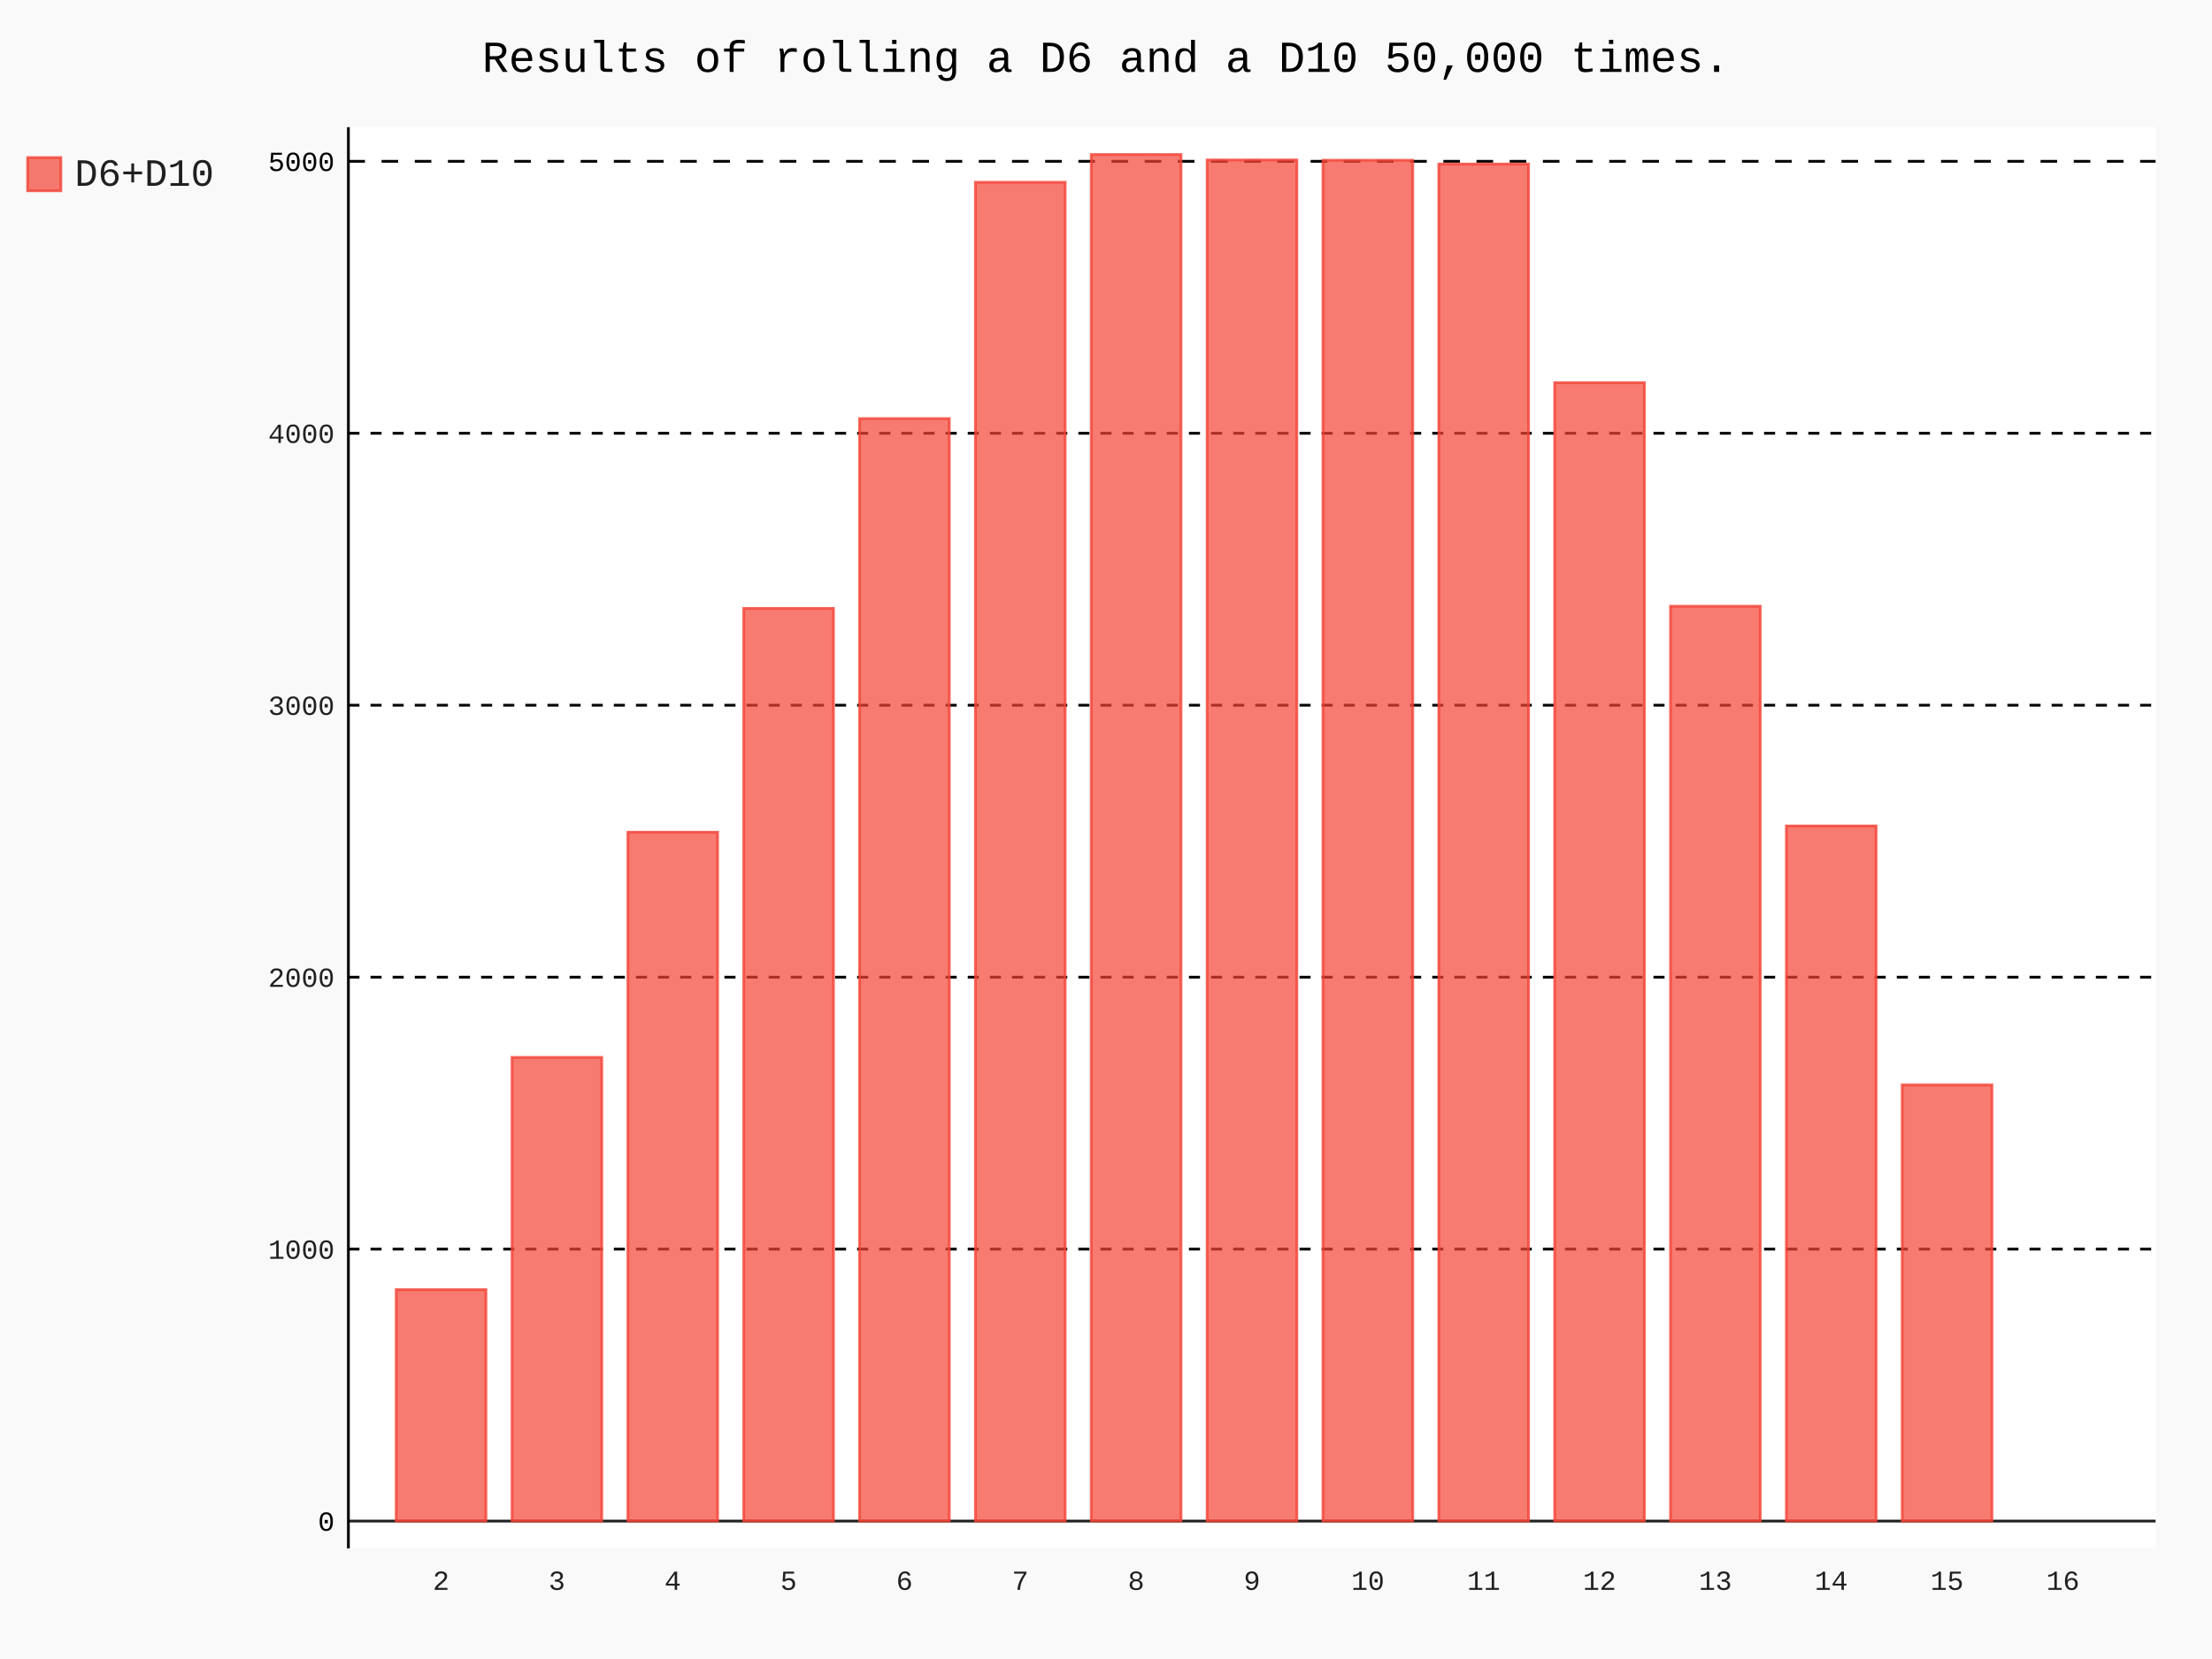
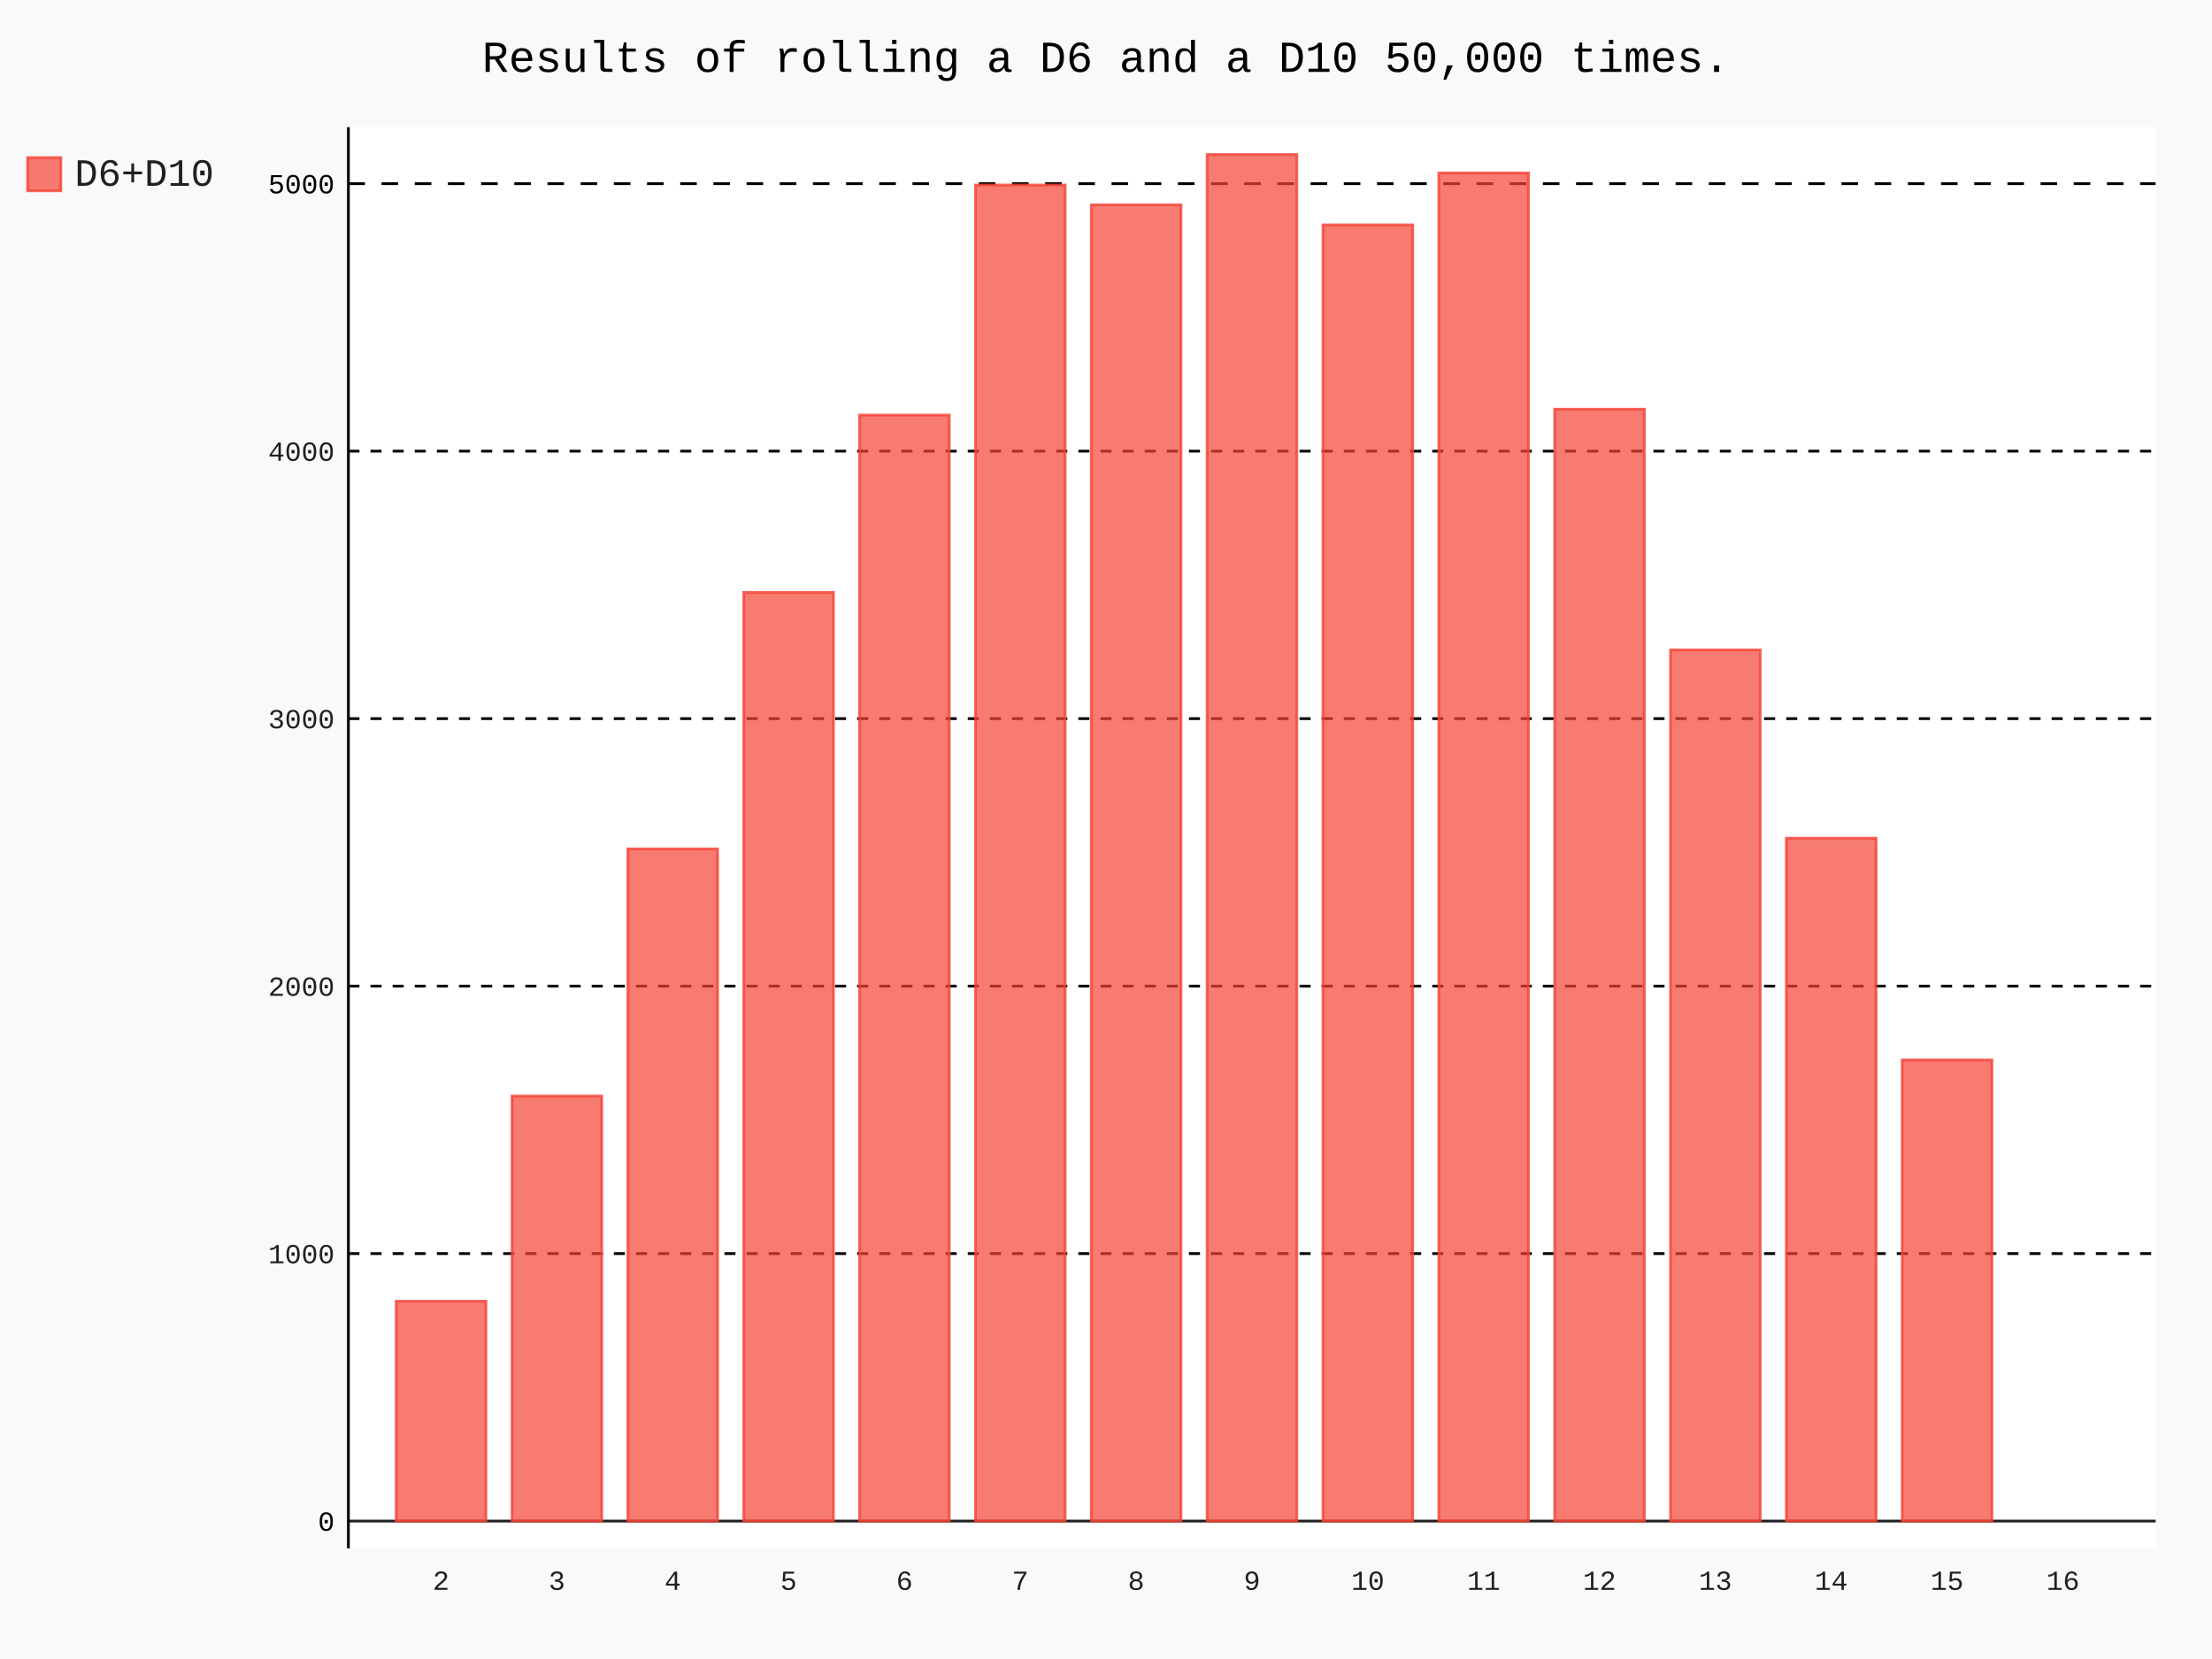
- <svg xmlns="http://www.w3.org/2000/svg" id="chart-41c08cd6-8515-458a-b9cb-67e0912bf0eb" class="pygal-chart" viewBox="0 0 800 600">
+ <svg xmlns="http://www.w3.org/2000/svg" id="chart-dd6d0f84-41dd-4c77-88a5-b3c2611c72b8" class="pygal-chart" viewBox="0 0 800 600">
  <defs>
-     <style type="text/css">#chart-41c08cd6-8515-458a-b9cb-67e0912bf0eb{-webkit-user-select:none;-webkit-font-smoothing:antialiased;font-family:Consolas,"Liberation Mono",Menlo,Courier,monospace}#chart-41c08cd6-8515-458a-b9cb-67e0912bf0eb .title{font-family:Consolas,"Liberation Mono",Menlo,Courier,monospace;font-size:16px}#chart-41c08cd6-8515-458a-b9cb-67e0912bf0eb .legends .legend text{font-family:Consolas,"Liberation Mono",Menlo,Courier,monospace;font-size:14px}#chart-41c08cd6-8515-458a-b9cb-67e0912bf0eb .axis text{font-family:Consolas,"Liberation Mono",Menlo,Courier,monospace;font-size:10px}#chart-41c08cd6-8515-458a-b9cb-67e0912bf0eb .axis text.major{font-family:Consolas,"Liberation Mono",Menlo,Courier,monospace;font-size:10px}#chart-41c08cd6-8515-458a-b9cb-67e0912bf0eb .text-overlay text.value{font-family:Consolas,"Liberation Mono",Menlo,Courier,monospace;font-size:16px}#chart-41c08cd6-8515-458a-b9cb-67e0912bf0eb .text-overlay text.label{font-family:Consolas,"Liberation Mono",Menlo,Courier,monospace;font-size:10px}#chart-41c08cd6-8515-458a-b9cb-67e0912bf0eb .tooltip{font-family:Consolas,"Liberation Mono",Menlo,Courier,monospace;font-size:14px}#chart-41c08cd6-8515-458a-b9cb-67e0912bf0eb text.no_data{font-family:Consolas,"Liberation Mono",Menlo,Courier,monospace;font-size:64px}
- #chart-41c08cd6-8515-458a-b9cb-67e0912bf0eb{background-color:rgba(249,249,249,1)}#chart-41c08cd6-8515-458a-b9cb-67e0912bf0eb path,#chart-41c08cd6-8515-458a-b9cb-67e0912bf0eb line,#chart-41c08cd6-8515-458a-b9cb-67e0912bf0eb rect,#chart-41c08cd6-8515-458a-b9cb-67e0912bf0eb circle{-webkit-transition:150ms;-moz-transition:150ms;transition:150ms}#chart-41c08cd6-8515-458a-b9cb-67e0912bf0eb .graph &gt; .background{fill:rgba(249,249,249,1)}#chart-41c08cd6-8515-458a-b9cb-67e0912bf0eb .plot &gt; .background{fill:rgba(255,255,255,1)}#chart-41c08cd6-8515-458a-b9cb-67e0912bf0eb .graph{fill:rgba(0,0,0,.87)}#chart-41c08cd6-8515-458a-b9cb-67e0912bf0eb text.no_data{fill:rgba(0,0,0,1)}#chart-41c08cd6-8515-458a-b9cb-67e0912bf0eb .title{fill:rgba(0,0,0,1)}#chart-41c08cd6-8515-458a-b9cb-67e0912bf0eb .legends .legend text{fill:rgba(0,0,0,.87)}#chart-41c08cd6-8515-458a-b9cb-67e0912bf0eb .legends .legend:hover text{fill:rgba(0,0,0,1)}#chart-41c08cd6-8515-458a-b9cb-67e0912bf0eb .axis .line{stroke:rgba(0,0,0,1)}#chart-41c08cd6-8515-458a-b9cb-67e0912bf0eb .axis .guide.line{stroke:rgba(0,0,0,.54)}#chart-41c08cd6-8515-458a-b9cb-67e0912bf0eb .axis .major.line{stroke:rgba(0,0,0,.87)}#chart-41c08cd6-8515-458a-b9cb-67e0912bf0eb .axis text.major{fill:rgba(0,0,0,1)}#chart-41c08cd6-8515-458a-b9cb-67e0912bf0eb .axis.y .guides:hover .guide.line,#chart-41c08cd6-8515-458a-b9cb-67e0912bf0eb .line-graph .axis.x .guides:hover .guide.line,#chart-41c08cd6-8515-458a-b9cb-67e0912bf0eb .stackedline-graph .axis.x .guides:hover .guide.line,#chart-41c08cd6-8515-458a-b9cb-67e0912bf0eb .xy-graph .axis.x .guides:hover .guide.line{stroke:rgba(0,0,0,1)}#chart-41c08cd6-8515-458a-b9cb-67e0912bf0eb .axis .guides:hover text{fill:rgba(0,0,0,1)}#chart-41c08cd6-8515-458a-b9cb-67e0912bf0eb .reactive{fill-opacity:.7;stroke-opacity:.8;stroke-width:1}#chart-41c08cd6-8515-458a-b9cb-67e0912bf0eb .ci{stroke:rgba(0,0,0,.87)}#chart-41c08cd6-8515-458a-b9cb-67e0912bf0eb .reactive.active,#chart-41c08cd6-8515-458a-b9cb-67e0912bf0eb .active .reactive{fill-opacity:.8;stroke-opacity:.9;stroke-width:4}#chart-41c08cd6-8515-458a-b9cb-67e0912bf0eb .ci .reactive.active{stroke-width:1.5}#chart-41c08cd6-8515-458a-b9cb-67e0912bf0eb .series text{fill:rgba(0,0,0,1)}#chart-41c08cd6-8515-458a-b9cb-67e0912bf0eb .tooltip rect{fill:rgba(255,255,255,1);stroke:rgba(0,0,0,1);-webkit-transition:opacity 150ms;-moz-transition:opacity 150ms;transition:opacity 150ms}#chart-41c08cd6-8515-458a-b9cb-67e0912bf0eb .tooltip .label{fill:rgba(0,0,0,.87)}#chart-41c08cd6-8515-458a-b9cb-67e0912bf0eb .tooltip .label{fill:rgba(0,0,0,.87)}#chart-41c08cd6-8515-458a-b9cb-67e0912bf0eb .tooltip .legend{font-size:.8em;fill:rgba(0,0,0,.54)}#chart-41c08cd6-8515-458a-b9cb-67e0912bf0eb .tooltip .x_label{font-size:.6em;fill:rgba(0,0,0,1)}#chart-41c08cd6-8515-458a-b9cb-67e0912bf0eb .tooltip .xlink{font-size:.5em;text-decoration:underline}#chart-41c08cd6-8515-458a-b9cb-67e0912bf0eb .tooltip .value{font-size:1.5em}#chart-41c08cd6-8515-458a-b9cb-67e0912bf0eb .bound{font-size:.5em}#chart-41c08cd6-8515-458a-b9cb-67e0912bf0eb .max-value{font-size:.75em;fill:rgba(0,0,0,.54)}#chart-41c08cd6-8515-458a-b9cb-67e0912bf0eb .map-element{fill:rgba(255,255,255,1);stroke:rgba(0,0,0,.54) !important}#chart-41c08cd6-8515-458a-b9cb-67e0912bf0eb .map-element .reactive{fill-opacity:inherit;stroke-opacity:inherit}#chart-41c08cd6-8515-458a-b9cb-67e0912bf0eb .color-0,#chart-41c08cd6-8515-458a-b9cb-67e0912bf0eb .color-0 a:visited{stroke:#F44336;fill:#F44336}#chart-41c08cd6-8515-458a-b9cb-67e0912bf0eb .text-overlay .color-0 text{fill:black}
- #chart-41c08cd6-8515-458a-b9cb-67e0912bf0eb text.no_data{text-anchor:middle}#chart-41c08cd6-8515-458a-b9cb-67e0912bf0eb .guide.line{fill:none}#chart-41c08cd6-8515-458a-b9cb-67e0912bf0eb .centered{text-anchor:middle}#chart-41c08cd6-8515-458a-b9cb-67e0912bf0eb .title{text-anchor:middle}#chart-41c08cd6-8515-458a-b9cb-67e0912bf0eb .legends .legend text{fill-opacity:1}#chart-41c08cd6-8515-458a-b9cb-67e0912bf0eb .axis.x text{text-anchor:middle}#chart-41c08cd6-8515-458a-b9cb-67e0912bf0eb .axis.x:not(.web) text[transform]{text-anchor:start}#chart-41c08cd6-8515-458a-b9cb-67e0912bf0eb .axis.x:not(.web) text[transform].backwards{text-anchor:end}#chart-41c08cd6-8515-458a-b9cb-67e0912bf0eb .axis.y text{text-anchor:end}#chart-41c08cd6-8515-458a-b9cb-67e0912bf0eb .axis.y text[transform].backwards{text-anchor:start}#chart-41c08cd6-8515-458a-b9cb-67e0912bf0eb .axis.y2 text{text-anchor:start}#chart-41c08cd6-8515-458a-b9cb-67e0912bf0eb .axis.y2 text[transform].backwards{text-anchor:end}#chart-41c08cd6-8515-458a-b9cb-67e0912bf0eb .axis .guide.line{stroke-dasharray:4,4;stroke:black}#chart-41c08cd6-8515-458a-b9cb-67e0912bf0eb .axis .major.guide.line{stroke-dasharray:6,6;stroke:black}#chart-41c08cd6-8515-458a-b9cb-67e0912bf0eb .horizontal .axis.y .guide.line,#chart-41c08cd6-8515-458a-b9cb-67e0912bf0eb .horizontal .axis.y2 .guide.line,#chart-41c08cd6-8515-458a-b9cb-67e0912bf0eb .vertical .axis.x .guide.line{opacity:0}#chart-41c08cd6-8515-458a-b9cb-67e0912bf0eb .horizontal .axis.always_show .guide.line,#chart-41c08cd6-8515-458a-b9cb-67e0912bf0eb .vertical .axis.always_show .guide.line{opacity:1 !important}#chart-41c08cd6-8515-458a-b9cb-67e0912bf0eb .axis.y .guides:hover .guide.line,#chart-41c08cd6-8515-458a-b9cb-67e0912bf0eb .axis.y2 .guides:hover .guide.line,#chart-41c08cd6-8515-458a-b9cb-67e0912bf0eb .axis.x .guides:hover .guide.line{opacity:1}#chart-41c08cd6-8515-458a-b9cb-67e0912bf0eb .axis .guides:hover text{opacity:1}#chart-41c08cd6-8515-458a-b9cb-67e0912bf0eb .nofill{fill:none}#chart-41c08cd6-8515-458a-b9cb-67e0912bf0eb .subtle-fill{fill-opacity:.2}#chart-41c08cd6-8515-458a-b9cb-67e0912bf0eb .dot{stroke-width:1px;fill-opacity:1;stroke-opacity:1}#chart-41c08cd6-8515-458a-b9cb-67e0912bf0eb .dot.active{stroke-width:5px}#chart-41c08cd6-8515-458a-b9cb-67e0912bf0eb .dot.negative{fill:transparent}#chart-41c08cd6-8515-458a-b9cb-67e0912bf0eb text,#chart-41c08cd6-8515-458a-b9cb-67e0912bf0eb tspan{stroke:none !important}#chart-41c08cd6-8515-458a-b9cb-67e0912bf0eb .series text.active{opacity:1}#chart-41c08cd6-8515-458a-b9cb-67e0912bf0eb .tooltip rect{fill-opacity:.95;stroke-width:.5}#chart-41c08cd6-8515-458a-b9cb-67e0912bf0eb .tooltip text{fill-opacity:1}#chart-41c08cd6-8515-458a-b9cb-67e0912bf0eb .showable{visibility:hidden}#chart-41c08cd6-8515-458a-b9cb-67e0912bf0eb .showable.shown{visibility:visible}#chart-41c08cd6-8515-458a-b9cb-67e0912bf0eb .gauge-background{fill:rgba(229,229,229,1);stroke:none}#chart-41c08cd6-8515-458a-b9cb-67e0912bf0eb .bg-lines{stroke:rgba(249,249,249,1);stroke-width:2px}</style>
+     <style type="text/css">#chart-dd6d0f84-41dd-4c77-88a5-b3c2611c72b8{-webkit-user-select:none;-webkit-font-smoothing:antialiased;font-family:Consolas,"Liberation Mono",Menlo,Courier,monospace}#chart-dd6d0f84-41dd-4c77-88a5-b3c2611c72b8 .title{font-family:Consolas,"Liberation Mono",Menlo,Courier,monospace;font-size:16px}#chart-dd6d0f84-41dd-4c77-88a5-b3c2611c72b8 .legends .legend text{font-family:Consolas,"Liberation Mono",Menlo,Courier,monospace;font-size:14px}#chart-dd6d0f84-41dd-4c77-88a5-b3c2611c72b8 .axis text{font-family:Consolas,"Liberation Mono",Menlo,Courier,monospace;font-size:10px}#chart-dd6d0f84-41dd-4c77-88a5-b3c2611c72b8 .axis text.major{font-family:Consolas,"Liberation Mono",Menlo,Courier,monospace;font-size:10px}#chart-dd6d0f84-41dd-4c77-88a5-b3c2611c72b8 .text-overlay text.value{font-family:Consolas,"Liberation Mono",Menlo,Courier,monospace;font-size:16px}#chart-dd6d0f84-41dd-4c77-88a5-b3c2611c72b8 .text-overlay text.label{font-family:Consolas,"Liberation Mono",Menlo,Courier,monospace;font-size:10px}#chart-dd6d0f84-41dd-4c77-88a5-b3c2611c72b8 .tooltip{font-family:Consolas,"Liberation Mono",Menlo,Courier,monospace;font-size:14px}#chart-dd6d0f84-41dd-4c77-88a5-b3c2611c72b8 text.no_data{font-family:Consolas,"Liberation Mono",Menlo,Courier,monospace;font-size:64px}
+ #chart-dd6d0f84-41dd-4c77-88a5-b3c2611c72b8{background-color:rgba(249,249,249,1)}#chart-dd6d0f84-41dd-4c77-88a5-b3c2611c72b8 path,#chart-dd6d0f84-41dd-4c77-88a5-b3c2611c72b8 line,#chart-dd6d0f84-41dd-4c77-88a5-b3c2611c72b8 rect,#chart-dd6d0f84-41dd-4c77-88a5-b3c2611c72b8 circle{-webkit-transition:150ms;-moz-transition:150ms;transition:150ms}#chart-dd6d0f84-41dd-4c77-88a5-b3c2611c72b8 .graph &gt; .background{fill:rgba(249,249,249,1)}#chart-dd6d0f84-41dd-4c77-88a5-b3c2611c72b8 .plot &gt; .background{fill:rgba(255,255,255,1)}#chart-dd6d0f84-41dd-4c77-88a5-b3c2611c72b8 .graph{fill:rgba(0,0,0,.87)}#chart-dd6d0f84-41dd-4c77-88a5-b3c2611c72b8 text.no_data{fill:rgba(0,0,0,1)}#chart-dd6d0f84-41dd-4c77-88a5-b3c2611c72b8 .title{fill:rgba(0,0,0,1)}#chart-dd6d0f84-41dd-4c77-88a5-b3c2611c72b8 .legends .legend text{fill:rgba(0,0,0,.87)}#chart-dd6d0f84-41dd-4c77-88a5-b3c2611c72b8 .legends .legend:hover text{fill:rgba(0,0,0,1)}#chart-dd6d0f84-41dd-4c77-88a5-b3c2611c72b8 .axis .line{stroke:rgba(0,0,0,1)}#chart-dd6d0f84-41dd-4c77-88a5-b3c2611c72b8 .axis .guide.line{stroke:rgba(0,0,0,.54)}#chart-dd6d0f84-41dd-4c77-88a5-b3c2611c72b8 .axis .major.line{stroke:rgba(0,0,0,.87)}#chart-dd6d0f84-41dd-4c77-88a5-b3c2611c72b8 .axis text.major{fill:rgba(0,0,0,1)}#chart-dd6d0f84-41dd-4c77-88a5-b3c2611c72b8 .axis.y .guides:hover .guide.line,#chart-dd6d0f84-41dd-4c77-88a5-b3c2611c72b8 .line-graph .axis.x .guides:hover .guide.line,#chart-dd6d0f84-41dd-4c77-88a5-b3c2611c72b8 .stackedline-graph .axis.x .guides:hover .guide.line,#chart-dd6d0f84-41dd-4c77-88a5-b3c2611c72b8 .xy-graph .axis.x .guides:hover .guide.line{stroke:rgba(0,0,0,1)}#chart-dd6d0f84-41dd-4c77-88a5-b3c2611c72b8 .axis .guides:hover text{fill:rgba(0,0,0,1)}#chart-dd6d0f84-41dd-4c77-88a5-b3c2611c72b8 .reactive{fill-opacity:.7;stroke-opacity:.8;stroke-width:1}#chart-dd6d0f84-41dd-4c77-88a5-b3c2611c72b8 .ci{stroke:rgba(0,0,0,.87)}#chart-dd6d0f84-41dd-4c77-88a5-b3c2611c72b8 .reactive.active,#chart-dd6d0f84-41dd-4c77-88a5-b3c2611c72b8 .active .reactive{fill-opacity:.8;stroke-opacity:.9;stroke-width:4}#chart-dd6d0f84-41dd-4c77-88a5-b3c2611c72b8 .ci .reactive.active{stroke-width:1.5}#chart-dd6d0f84-41dd-4c77-88a5-b3c2611c72b8 .series text{fill:rgba(0,0,0,1)}#chart-dd6d0f84-41dd-4c77-88a5-b3c2611c72b8 .tooltip rect{fill:rgba(255,255,255,1);stroke:rgba(0,0,0,1);-webkit-transition:opacity 150ms;-moz-transition:opacity 150ms;transition:opacity 150ms}#chart-dd6d0f84-41dd-4c77-88a5-b3c2611c72b8 .tooltip .label{fill:rgba(0,0,0,.87)}#chart-dd6d0f84-41dd-4c77-88a5-b3c2611c72b8 .tooltip .label{fill:rgba(0,0,0,.87)}#chart-dd6d0f84-41dd-4c77-88a5-b3c2611c72b8 .tooltip .legend{font-size:.8em;fill:rgba(0,0,0,.54)}#chart-dd6d0f84-41dd-4c77-88a5-b3c2611c72b8 .tooltip .x_label{font-size:.6em;fill:rgba(0,0,0,1)}#chart-dd6d0f84-41dd-4c77-88a5-b3c2611c72b8 .tooltip .xlink{font-size:.5em;text-decoration:underline}#chart-dd6d0f84-41dd-4c77-88a5-b3c2611c72b8 .tooltip .value{font-size:1.5em}#chart-dd6d0f84-41dd-4c77-88a5-b3c2611c72b8 .bound{font-size:.5em}#chart-dd6d0f84-41dd-4c77-88a5-b3c2611c72b8 .max-value{font-size:.75em;fill:rgba(0,0,0,.54)}#chart-dd6d0f84-41dd-4c77-88a5-b3c2611c72b8 .map-element{fill:rgba(255,255,255,1);stroke:rgba(0,0,0,.54) !important}#chart-dd6d0f84-41dd-4c77-88a5-b3c2611c72b8 .map-element .reactive{fill-opacity:inherit;stroke-opacity:inherit}#chart-dd6d0f84-41dd-4c77-88a5-b3c2611c72b8 .color-0,#chart-dd6d0f84-41dd-4c77-88a5-b3c2611c72b8 .color-0 a:visited{stroke:#F44336;fill:#F44336}#chart-dd6d0f84-41dd-4c77-88a5-b3c2611c72b8 .text-overlay .color-0 text{fill:black}
+ #chart-dd6d0f84-41dd-4c77-88a5-b3c2611c72b8 text.no_data{text-anchor:middle}#chart-dd6d0f84-41dd-4c77-88a5-b3c2611c72b8 .guide.line{fill:none}#chart-dd6d0f84-41dd-4c77-88a5-b3c2611c72b8 .centered{text-anchor:middle}#chart-dd6d0f84-41dd-4c77-88a5-b3c2611c72b8 .title{text-anchor:middle}#chart-dd6d0f84-41dd-4c77-88a5-b3c2611c72b8 .legends .legend text{fill-opacity:1}#chart-dd6d0f84-41dd-4c77-88a5-b3c2611c72b8 .axis.x text{text-anchor:middle}#chart-dd6d0f84-41dd-4c77-88a5-b3c2611c72b8 .axis.x:not(.web) text[transform]{text-anchor:start}#chart-dd6d0f84-41dd-4c77-88a5-b3c2611c72b8 .axis.x:not(.web) text[transform].backwards{text-anchor:end}#chart-dd6d0f84-41dd-4c77-88a5-b3c2611c72b8 .axis.y text{text-anchor:end}#chart-dd6d0f84-41dd-4c77-88a5-b3c2611c72b8 .axis.y text[transform].backwards{text-anchor:start}#chart-dd6d0f84-41dd-4c77-88a5-b3c2611c72b8 .axis.y2 text{text-anchor:start}#chart-dd6d0f84-41dd-4c77-88a5-b3c2611c72b8 .axis.y2 text[transform].backwards{text-anchor:end}#chart-dd6d0f84-41dd-4c77-88a5-b3c2611c72b8 .axis .guide.line{stroke-dasharray:4,4;stroke:black}#chart-dd6d0f84-41dd-4c77-88a5-b3c2611c72b8 .axis .major.guide.line{stroke-dasharray:6,6;stroke:black}#chart-dd6d0f84-41dd-4c77-88a5-b3c2611c72b8 .horizontal .axis.y .guide.line,#chart-dd6d0f84-41dd-4c77-88a5-b3c2611c72b8 .horizontal .axis.y2 .guide.line,#chart-dd6d0f84-41dd-4c77-88a5-b3c2611c72b8 .vertical .axis.x .guide.line{opacity:0}#chart-dd6d0f84-41dd-4c77-88a5-b3c2611c72b8 .horizontal .axis.always_show .guide.line,#chart-dd6d0f84-41dd-4c77-88a5-b3c2611c72b8 .vertical .axis.always_show .guide.line{opacity:1 !important}#chart-dd6d0f84-41dd-4c77-88a5-b3c2611c72b8 .axis.y .guides:hover .guide.line,#chart-dd6d0f84-41dd-4c77-88a5-b3c2611c72b8 .axis.y2 .guides:hover .guide.line,#chart-dd6d0f84-41dd-4c77-88a5-b3c2611c72b8 .axis.x .guides:hover .guide.line{opacity:1}#chart-dd6d0f84-41dd-4c77-88a5-b3c2611c72b8 .axis .guides:hover text{opacity:1}#chart-dd6d0f84-41dd-4c77-88a5-b3c2611c72b8 .nofill{fill:none}#chart-dd6d0f84-41dd-4c77-88a5-b3c2611c72b8 .subtle-fill{fill-opacity:.2}#chart-dd6d0f84-41dd-4c77-88a5-b3c2611c72b8 .dot{stroke-width:1px;fill-opacity:1;stroke-opacity:1}#chart-dd6d0f84-41dd-4c77-88a5-b3c2611c72b8 .dot.active{stroke-width:5px}#chart-dd6d0f84-41dd-4c77-88a5-b3c2611c72b8 .dot.negative{fill:transparent}#chart-dd6d0f84-41dd-4c77-88a5-b3c2611c72b8 text,#chart-dd6d0f84-41dd-4c77-88a5-b3c2611c72b8 tspan{stroke:none !important}#chart-dd6d0f84-41dd-4c77-88a5-b3c2611c72b8 .series text.active{opacity:1}#chart-dd6d0f84-41dd-4c77-88a5-b3c2611c72b8 .tooltip rect{fill-opacity:.95;stroke-width:.5}#chart-dd6d0f84-41dd-4c77-88a5-b3c2611c72b8 .tooltip text{fill-opacity:1}#chart-dd6d0f84-41dd-4c77-88a5-b3c2611c72b8 .showable{visibility:hidden}#chart-dd6d0f84-41dd-4c77-88a5-b3c2611c72b8 .showable.shown{visibility:visible}#chart-dd6d0f84-41dd-4c77-88a5-b3c2611c72b8 .gauge-background{fill:rgba(229,229,229,1);stroke:none}#chart-dd6d0f84-41dd-4c77-88a5-b3c2611c72b8 .bg-lines{stroke:rgba(249,249,249,1);stroke-width:2px}</style>
  </defs>
  <g class="graph bar-graph vertical">
    <rect x="0" y="0" width="800" height="600" class="background" />
    <g transform="translate(126, 46)" class="plot">
      <rect x="0" y="0" width="653.6" height="514" class="background" />
      <g class="axis y always_show">
        <g class="guides">
          <path d="M0 504.115 h653.6" class="axis major line" />
          <text x="-5" y="507.615" class="major">0</text>
        </g>
        <g class="guides">
-           <path d="M0 405.761 h653.6" class="guide line" />
-           <text x="-5" y="409.261" class="">1000</text>
+           <path d="M0 407.378 h653.6" class="guide line" />
+           <text x="-5" y="410.878" class="">1000</text>
        </g>
        <g class="guides">
-           <path d="M0 307.407 h653.6" class="guide line" />
-           <text x="-5" y="310.907" class="">2000</text>
+           <path d="M0 310.641 h653.6" class="guide line" />
+           <text x="-5" y="314.141" class="">2000</text>
        </g>
        <g class="guides">
-           <path d="M0 209.052 h653.6" class="guide line" />
-           <text x="-5" y="212.552" class="">3000</text>
+           <path d="M0 213.904 h653.6" class="guide line" />
+           <text x="-5" y="217.404" class="">3000</text>
        </g>
        <g class="guides">
-           <path d="M0 110.698 h653.6" class="guide line" />
-           <text x="-5" y="114.198" class="">4000</text>
+           <path d="M0 117.166 h653.6" class="guide line" />
+           <text x="-5" y="120.666" class="">4000</text>
        </g>
        <g class="guides">
-           <path d="M0 12.343 h653.6" class="major guide line" />
-           <text x="-5" y="15.843" class="major">5000</text>
+           <path d="M0 20.429 h653.6" class="major guide line" />
+           <text x="-5" y="23.929" class="major">5000</text>
        </g>
      </g>
      <g class="axis x">
        <path d="M0 0 v514" class="line" />
        <g class="guides">
          <path d="M33.518 0 v514" class="guide line" />
          <text x="33.518" y="529.0" class="">2</text>
        </g>
        <g class="guides">
          <path d="M75.415 0 v514" class="guide line" />
          <text x="75.415" y="529.0" class="">3</text>
        </g>
        <g class="guides">
          <path d="M117.313 0 v514" class="guide line" />
          <text x="117.313" y="529.0" class="">4</text>
        </g>
        <g class="guides">
          <path d="M159.21 0 v514" class="guide line" />
          <text x="159.21" y="529.0" class="">5</text>
        </g>
        <g class="guides">
          <path d="M201.108 0 v514" class="guide line" />
          <text x="201.108" y="529.0" class="">6</text>
        </g>
        <g class="guides">
          <path d="M243.005 0 v514" class="guide line" />
          <text x="243.005" y="529.0" class="">7</text>
        </g>
        <g class="guides">
          <path d="M284.903 0 v514" class="guide line" />
          <text x="284.903" y="529.0" class="">8</text>
        </g>
        <g class="guides">
          <path d="M326.8 0 v514" class="guide line" />
          <text x="326.8" y="529.0" class="">9</text>
        </g>
        <g class="guides">
          <path d="M368.697 0 v514" class="guide line" />
          <text x="368.697" y="529.0" class="">10</text>
        </g>
        <g class="guides">
          <path d="M410.595 0 v514" class="guide line" />
          <text x="410.595" y="529.0" class="">11</text>
        </g>
        <g class="guides">
          <path d="M452.492 0 v514" class="guide line" />
          <text x="452.492" y="529.0" class="">12</text>
        </g>
        <g class="guides">
          <path d="M494.39 0 v514" class="guide line" />
          <text x="494.39" y="529.0" class="">13</text>
        </g>
        <g class="guides">
          <path d="M536.287 0 v514" class="guide line" />
          <text x="536.287" y="529.0" class="">14</text>
        </g>
        <g class="guides">
          <path d="M578.185 0 v514" class="guide line" />
          <text x="578.185" y="529.0" class="">15</text>
        </g>
        <g class="guides">
          <path d="M620.082 0 v514" class="guide line" />
          <text x="620.082" y="529.0" class="">16</text>
        </g>
      </g>
      <g class="series serie-0 color-0">
        <g class="bars">
          <g class="bar">
-             <rect x="17.295" y="420.416" rx="0" ry="0" width="32.445" height="83.7" class="rect reactive tooltip-trigger" />
+             <rect x="17.295" y="424.597" rx="0" ry="0" width="32.445" height="79.518" class="rect reactive tooltip-trigger" />
          </g>
          <g class="bar">
-             <rect x="59.193" y="336.421" rx="0" ry="0" width="32.445" height="167.694" class="rect reactive tooltip-trigger" />
+             <rect x="59.193" y="350.4" rx="0" ry="0" width="32.445" height="153.716" class="rect reactive tooltip-trigger" />
          </g>
          <g class="bar">
-             <rect x="101.09" y="254.984" rx="0" ry="0" width="32.445" height="249.132" class="rect reactive tooltip-trigger" />
+             <rect x="101.09" y="261.015" rx="0" ry="0" width="32.445" height="243.101" class="rect reactive tooltip-trigger" />
          </g>
          <g class="bar">
-             <rect x="142.988" y="174.038" rx="0" ry="0" width="32.445" height="330.077" class="rect reactive tooltip-trigger" />
+             <rect x="142.988" y="168.244" rx="0" ry="0" width="32.445" height="335.872" class="rect reactive tooltip-trigger" />
          </g>
          <g class="bar">
-             <rect x="184.885" y="105.387" rx="0" ry="0" width="32.445" height="398.729" class="rect reactive tooltip-trigger" />
+             <rect x="184.885" y="104.107" rx="0" ry="0" width="32.445" height="400.009" class="rect reactive tooltip-trigger" />
          </g>
          <g class="bar">
-             <rect x="226.782" y="19.917" rx="0" ry="0" width="32.445" height="484.199" class="rect reactive tooltip-trigger" />
+             <rect x="226.782" y="20.913" rx="0" ry="0" width="32.445" height="483.203" class="rect reactive tooltip-trigger" />
          </g>
          <g class="bar">
-             <rect x="268.68" y="9.885" rx="0" ry="0" width="32.445" height="494.231" class="rect reactive tooltip-trigger" />
+             <rect x="268.68" y="28.071" rx="0" ry="0" width="32.445" height="476.044" class="rect reactive tooltip-trigger" />
          </g>
          <g class="bar">
-             <rect x="310.577" y="11.852" rx="0" ry="0" width="32.445" height="492.264" class="rect reactive tooltip-trigger" />
+             <rect x="310.577" y="9.885" rx="0" ry="0" width="32.445" height="494.231" class="rect reactive tooltip-trigger" />
          </g>
          <g class="bar">
-             <rect x="352.475" y="11.95" rx="0" ry="0" width="32.445" height="492.165" class="rect reactive tooltip-trigger" />
+             <rect x="352.475" y="35.327" rx="0" ry="0" width="32.445" height="468.789" class="rect reactive tooltip-trigger" />
          </g>
          <g class="bar">
-             <rect x="394.372" y="13.327" rx="0" ry="0" width="32.445" height="490.788" class="rect reactive tooltip-trigger" />
+             <rect x="394.372" y="16.559" rx="0" ry="0" width="32.445" height="487.556" class="rect reactive tooltip-trigger" />
          </g>
          <g class="bar">
-             <rect x="436.27" y="92.404" rx="0" ry="0" width="32.445" height="411.711" class="rect reactive tooltip-trigger" />
+             <rect x="436.27" y="101.979" rx="0" ry="0" width="32.445" height="402.137" class="rect reactive tooltip-trigger" />
          </g>
          <g class="bar">
-             <rect x="478.167" y="173.251" rx="0" ry="0" width="32.445" height="330.864" class="rect reactive tooltip-trigger" />
+             <rect x="478.167" y="189.042" rx="0" ry="0" width="32.445" height="315.073" class="rect reactive tooltip-trigger" />
          </g>
          <g class="bar">
-             <rect x="520.064" y="252.722" rx="0" ry="0" width="32.445" height="251.394" class="rect reactive tooltip-trigger" />
+             <rect x="520.064" y="257.145" rx="0" ry="0" width="32.445" height="246.97" class="rect reactive tooltip-trigger" />
          </g>
          <g class="bar">
-             <rect x="561.962" y="346.355" rx="0" ry="0" width="32.445" height="157.76" class="rect reactive tooltip-trigger" />
+             <rect x="561.962" y="337.34" rx="0" ry="0" width="32.445" height="166.775" class="rect reactive tooltip-trigger" />
          </g>
        </g>
      </g>
    </g>
    <g class="titles">
      <text x="400.0" y="26" class="title plot_title">Results of rolling a D6 and a D10 50,000 times.</text>
    </g>
    <g transform="translate(126, 46)" class="plot overlay">
      <g class="series serie-0 color-0" />
    </g>
    <g transform="translate(126, 46)" class="plot text-overlay">
      <g class="series serie-0 color-0" />
    </g>
    <g transform="translate(126, 46)" class="plot tooltip-overlay">
      <g transform="translate(0 0)" style="opacity: 0" class="tooltip">
        <rect rx="0" ry="0" width="0" height="0" class="tooltip-box" />
        <g class="text" />
      </g>
    </g>
    <g transform="translate(10, 56)" class="legends">
      <g id="activate-serie-0" class="legend reactive activate-serie">
        <rect x="0.0" y="1.0" width="12" height="12" class="color-0 reactive" />
        <text x="17.0" y="11.2">D6+D10</text>
      </g>
    </g>
    <g transform="translate(790, 56)" class="legends" />
  </g>
</svg>
